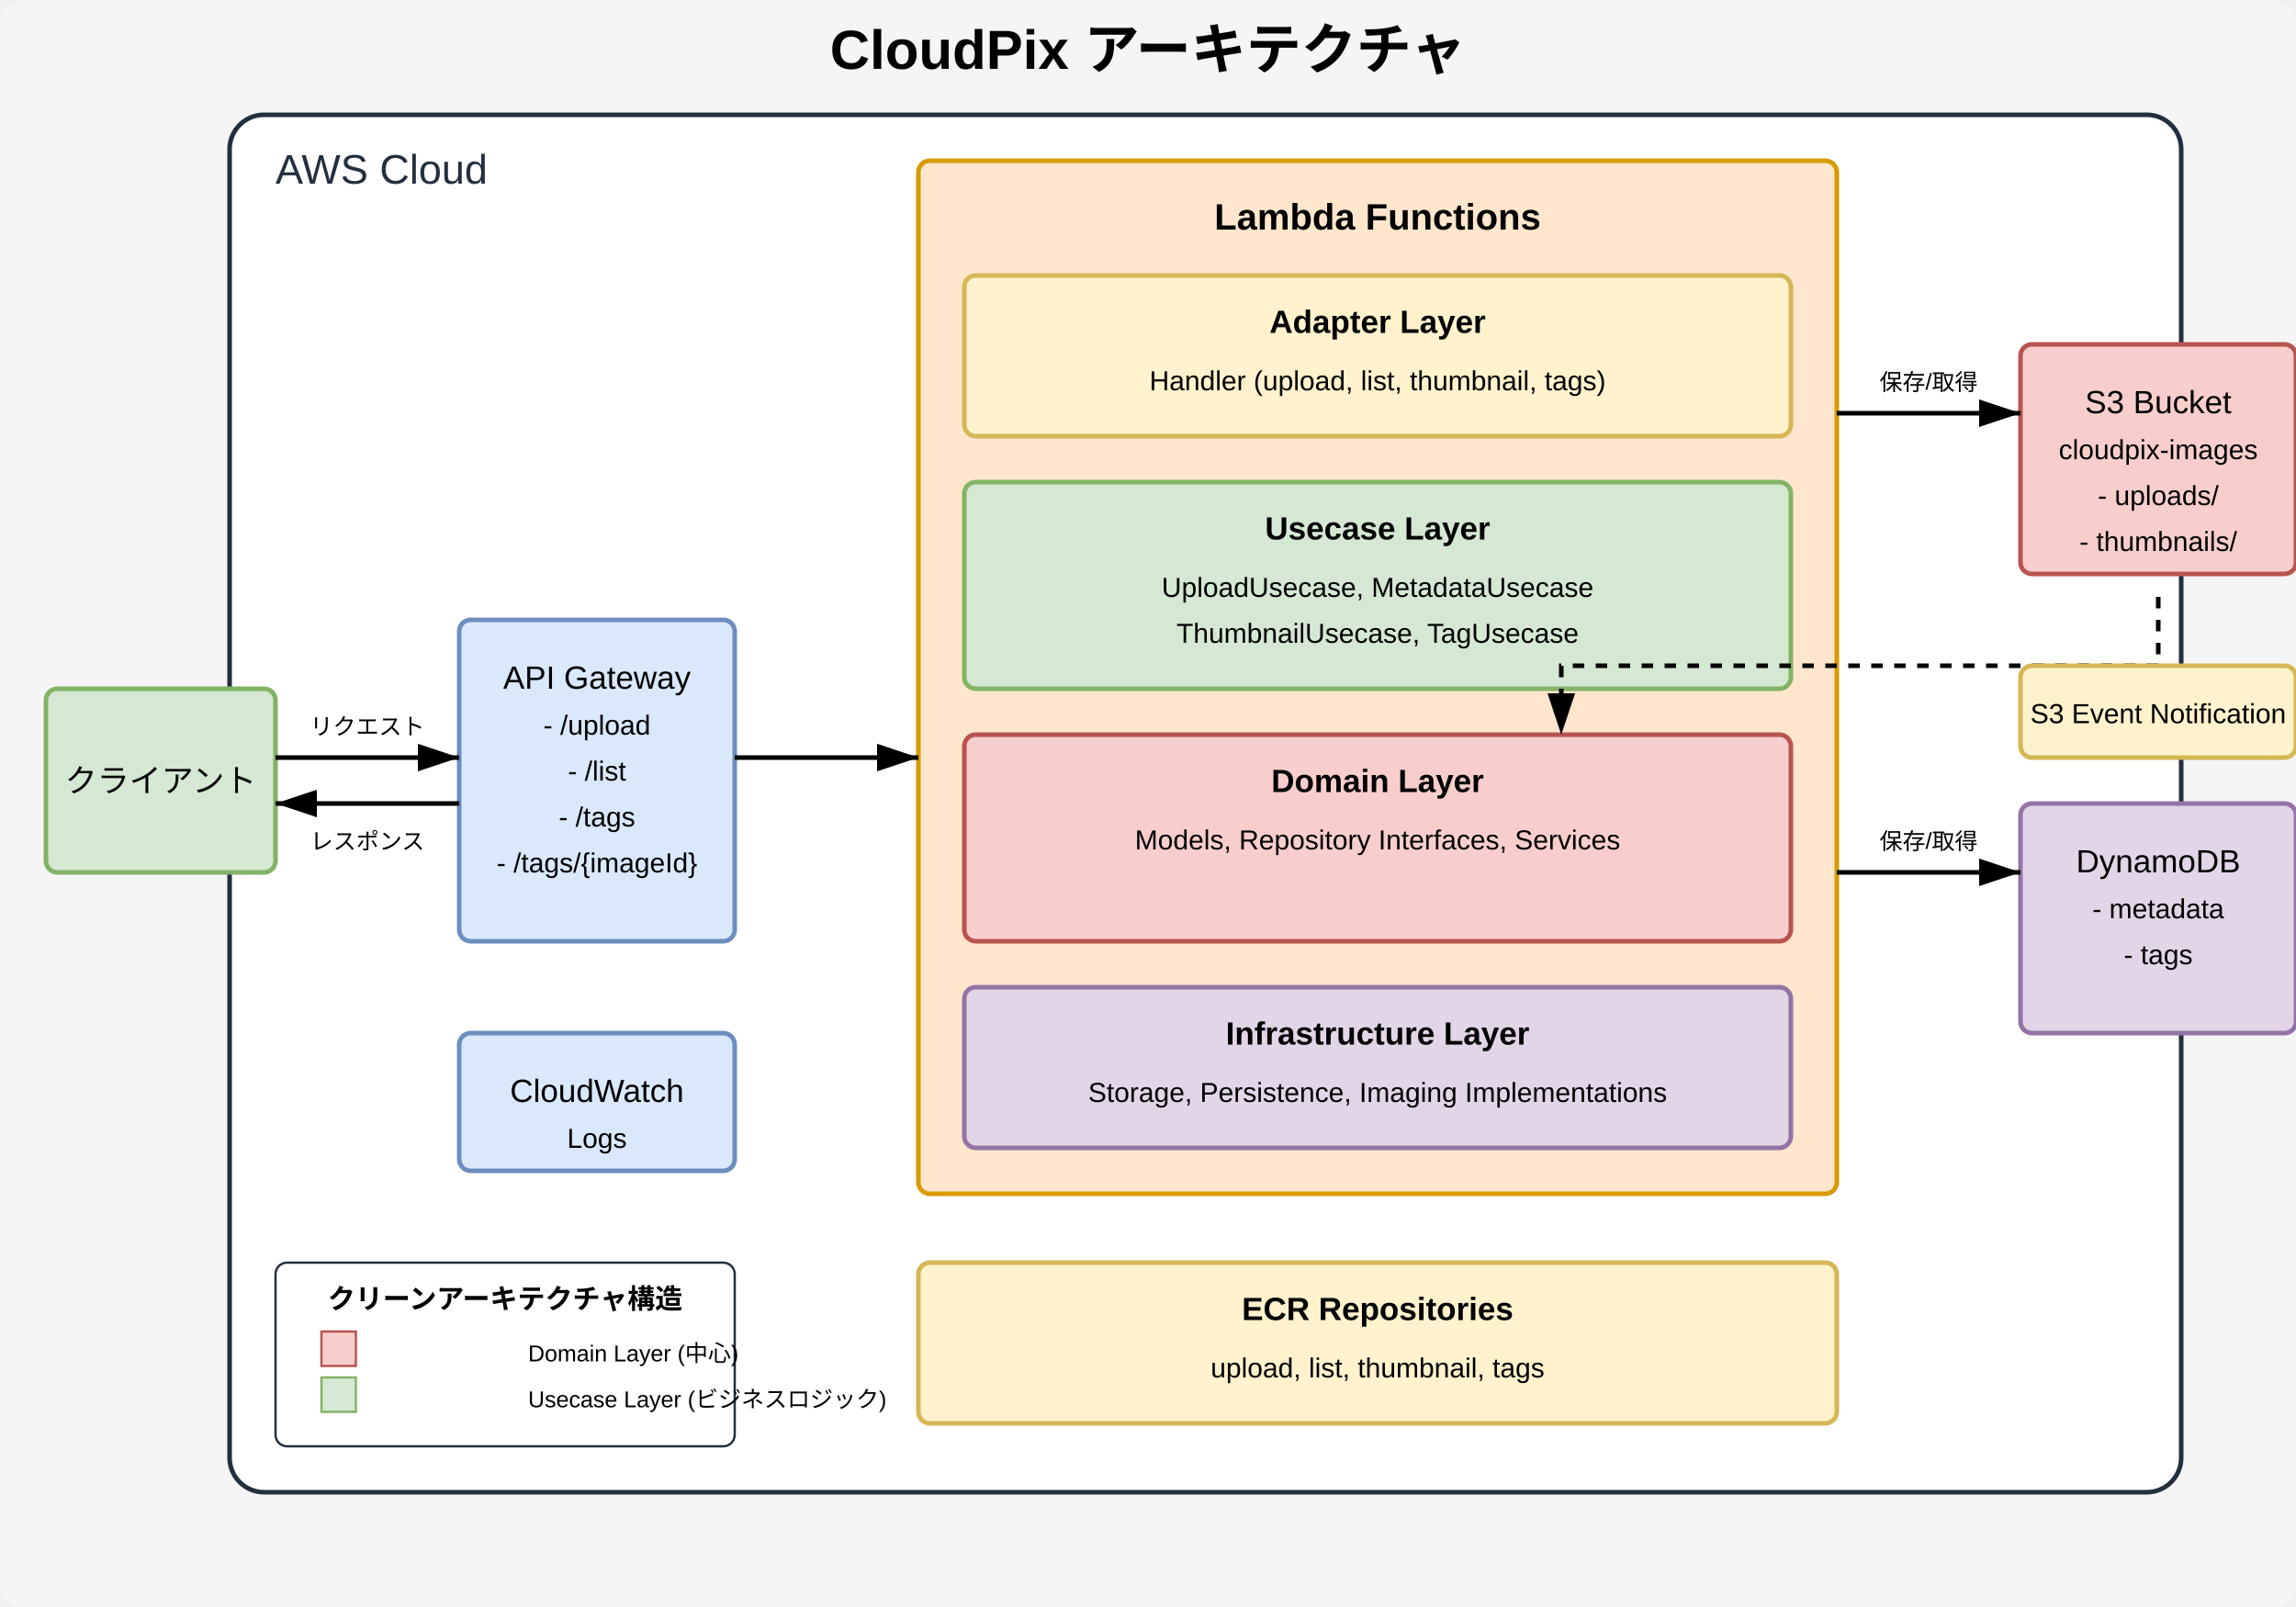
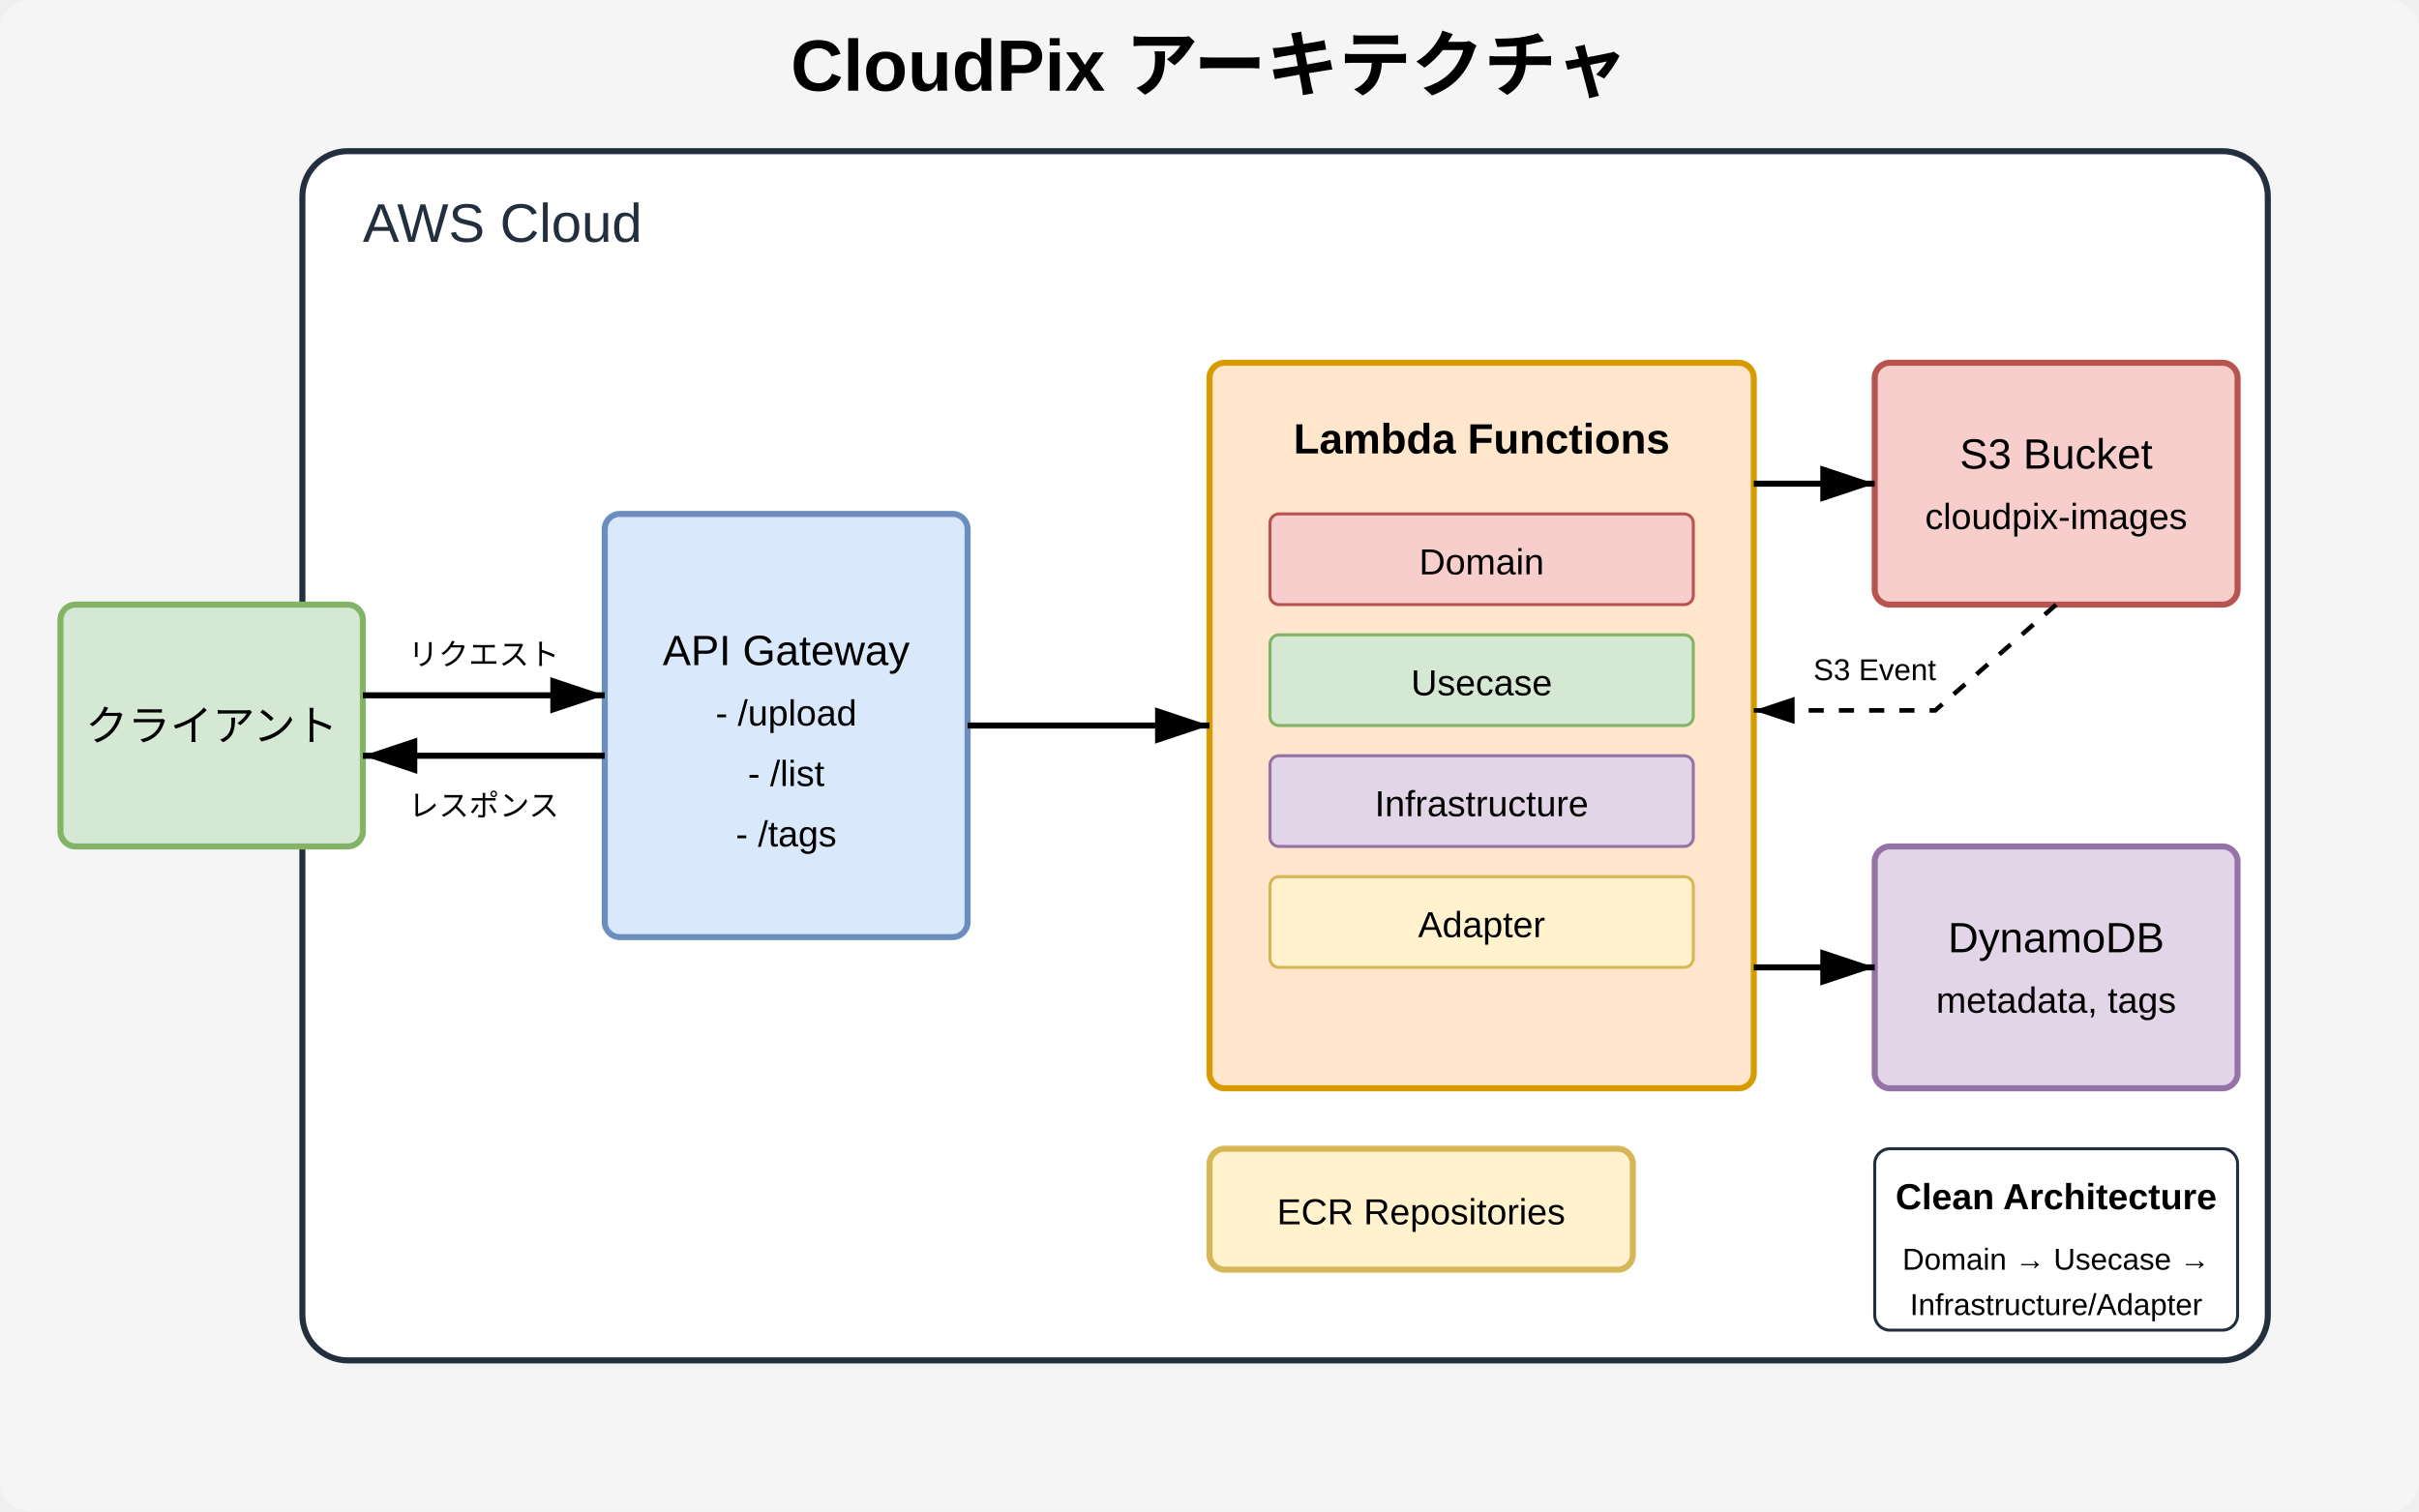
- <svg xmlns="http://www.w3.org/2000/svg" viewBox="0 0 1000 700">
-   <rect width="1000" height="700" fill="#f5f5f5" rx="10" ry="10" />
-   <rect x="100" y="50" width="850" height="600" fill="#ffffff" stroke="#232F3E" stroke-width="2" rx="15" ry="15" />
+ <svg xmlns="http://www.w3.org/2000/svg" viewBox="0 0 800 500">
+   <rect width="800" height="500" fill="#f5f5f5" rx="10" ry="10" />
+   <rect x="100" y="50" width="650" height="400" fill="#ffffff" stroke="#232F3E" stroke-width="2" rx="15" ry="15" />
  <text x="120" y="80" font-family="Arial" font-size="18" fill="#232F3E">AWS Cloud</text>
-   <rect x="20" y="300" width="100" height="80" fill="#D5E8D4" stroke="#82B366" stroke-width="2" rx="5" ry="5" />
-   <text x="70" y="345" font-family="Arial" font-size="14" text-anchor="middle">クライアント</text>
-   <rect x="200" y="270" width="120" height="140" fill="#DAE8FC" stroke="#6C8EBF" stroke-width="2" rx="5" ry="5" />
-   <text x="260" y="300" font-family="Arial" font-size="14" text-anchor="middle">API Gateway</text>
-   <text x="260" y="320" font-family="Arial" font-size="12" text-anchor="middle">- /upload</text>
-   <text x="260" y="340" font-family="Arial" font-size="12" text-anchor="middle">- /list</text>
-   <text x="260" y="360" font-family="Arial" font-size="12" text-anchor="middle">- /tags</text>
-   <text x="260" y="380" font-family="Arial" font-size="12" text-anchor="middle">- /tags/{imageId}</text>
-   <rect x="400" y="70" width="400" height="450" fill="#FFE6CC" stroke="#D79B00" stroke-width="2" rx="5" ry="5" />
-   <text x="600" y="100" font-family="Arial" font-size="16" font-weight="bold" text-anchor="middle">Lambda Functions</text>
-   <rect x="420" y="120" width="360" height="70" fill="#fff2cc" stroke="#d6b656" stroke-width="2" rx="5" ry="5" />
-   <text x="600" y="145" font-family="Arial" font-size="14" text-anchor="middle" font-weight="bold">Adapter Layer</text>
-   <text x="600" y="170" font-family="Arial" font-size="12" text-anchor="middle">Handler (upload, list, thumbnail, tags)</text>
-   <rect x="420" y="210" width="360" height="90" fill="#d5e8d4" stroke="#82b366" stroke-width="2" rx="5" ry="5" />
-   <text x="600" y="235" font-family="Arial" font-size="14" text-anchor="middle" font-weight="bold">Usecase Layer</text>
-   <text x="600" y="260" font-family="Arial" font-size="12" text-anchor="middle">UploadUsecase, MetadataUsecase</text>
-   <text x="600" y="280" font-family="Arial" font-size="12" text-anchor="middle">ThumbnailUsecase, TagUsecase</text>
-   <rect x="420" y="320" width="360" height="90" fill="#f8cecc" stroke="#b85450" stroke-width="2" rx="5" ry="5" />
-   <text x="600" y="345" font-family="Arial" font-size="14" text-anchor="middle" font-weight="bold">Domain Layer</text>
-   <text x="600" y="370" font-family="Arial" font-size="12" text-anchor="middle">Models, Repository Interfaces, Services</text>
-   <rect x="420" y="430" width="360" height="70" fill="#e1d5e7" stroke="#9673a6" stroke-width="2" rx="5" ry="5" />
-   <text x="600" y="455" font-family="Arial" font-size="14" text-anchor="middle" font-weight="bold">Infrastructure Layer</text>
-   <text x="600" y="480" font-family="Arial" font-size="12" text-anchor="middle">Storage, Persistence, Imaging Implementations</text>
-   <rect x="880" y="150" width="120" height="100" fill="#F8CECC" stroke="#B85450" stroke-width="2" rx="5" ry="5" />
-   <text x="940" y="180" font-family="Arial" font-size="14" text-anchor="middle">S3 Bucket</text>
-   <text x="940" y="200" font-family="Arial" font-size="12" text-anchor="middle">cloudpix-images</text>
-   <text x="940" y="220" font-family="Arial" font-size="12" text-anchor="middle">- uploads/</text>
-   <text x="940" y="240" font-family="Arial" font-size="12" text-anchor="middle">- thumbnails/</text>
-   <rect x="880" y="350" width="120" height="100" fill="#E1D5E7" stroke="#9673A6" stroke-width="2" rx="5" ry="5" />
-   <text x="940" y="380" font-family="Arial" font-size="14" text-anchor="middle">DynamoDB</text>
-   <text x="940" y="400" font-family="Arial" font-size="12" text-anchor="middle">- metadata</text>
-   <text x="940" y="420" font-family="Arial" font-size="12" text-anchor="middle">- tags</text>
-   <path d="M 940 260 L 940 290 L 680 290 L 680 320" stroke="#000000" stroke-width="2" fill="none" stroke-dasharray="5,5" marker-end="url(#dashedArrow)" />
-   <rect x="880" y="290" width="120" height="40" fill="#FFF2CC" stroke="#D6B656" stroke-width="2" rx="5" ry="5" />
-   <text x="940" y="315" font-family="Arial" font-size="12" text-anchor="middle">S3 Event Notification</text>
-   <path d="M 120 330 L 200 330" stroke="#000000" stroke-width="2" fill="none" marker-end="url(#arrow)" />
-   <text x="160" y="320" font-family="Arial" font-size="10" text-anchor="middle">リクエスト</text>
-   <path d="M 200 350 L 120 350" stroke="#000000" stroke-width="2" fill="none" marker-end="url(#arrow)" />
-   <text x="160" y="370" font-family="Arial" font-size="10" text-anchor="middle">レスポンス</text>
-   <path d="M 320 330 L 400 330" stroke="#000000" stroke-width="2" fill="none" marker-end="url(#arrow)" />
-   <path d="M 800 180 L 880 180" stroke="#000000" stroke-width="2" fill="none" marker-end="url(#arrow)" />
-   <text x="840" y="170" font-family="Arial" font-size="10" text-anchor="middle">保存/取得</text>
-   <path d="M 800 380 L 880 380" stroke="#000000" stroke-width="2" fill="none" marker-end="url(#arrow)" />
-   <text x="840" y="370" font-family="Arial" font-size="10" text-anchor="middle">保存/取得</text>
-   <rect x="400" y="550" width="400" height="70" fill="#FFF2CC" stroke="#D6B656" stroke-width="2" rx="5" ry="5" />
-   <text x="600" y="575" font-family="Arial" font-size="14" text-anchor="middle" font-weight="bold">ECR Repositories</text>
-   <text x="600" y="600" font-family="Arial" font-size="12" text-anchor="middle">upload, list, thumbnail, tags</text>
-   <rect x="200" y="450" width="120" height="60" fill="#DAE8FC" stroke="#6C8EBF" stroke-width="2" rx="5" ry="5" />
-   <text x="260" y="480" font-family="Arial" font-size="14" text-anchor="middle">CloudWatch</text>
-   <text x="260" y="500" font-family="Arial" font-size="12" text-anchor="middle">Logs</text>
+   <rect x="20" y="200" width="100" height="80" fill="#D5E8D4" stroke="#82B366" stroke-width="2" rx="5" ry="5" />
+   <text x="70" y="245" font-family="Arial" font-size="14" text-anchor="middle">クライアント</text>
+   <rect x="200" y="170" width="120" height="140" fill="#DAE8FC" stroke="#6C8EBF" stroke-width="2" rx="5" ry="5" />
+   <text x="260" y="220" font-family="Arial" font-size="14" text-anchor="middle">API Gateway</text>
+   <text x="260" y="240" font-family="Arial" font-size="12" text-anchor="middle">- /upload</text>
+   <text x="260" y="260" font-family="Arial" font-size="12" text-anchor="middle">- /list</text>
+   <text x="260" y="280" font-family="Arial" font-size="12" text-anchor="middle">- /tags</text>
+   <rect x="400" y="120" width="180" height="240" fill="#FFE6CC" stroke="#D79B00" stroke-width="2" rx="5" ry="5" />
+   <text x="490" y="150" font-family="Arial" font-size="14" text-anchor="middle" font-weight="bold">Lambda Functions</text>
+   <rect x="420" y="170" width="140" height="30" fill="#f8cecc" stroke="#b85450" stroke-width="1" rx="3" ry="3" />
+   <text x="490" y="190" font-family="Arial" font-size="12" text-anchor="middle">Domain</text>
+   <rect x="420" y="210" width="140" height="30" fill="#d5e8d4" stroke="#82b366" stroke-width="1" rx="3" ry="3" />
+   <text x="490" y="230" font-family="Arial" font-size="12" text-anchor="middle">Usecase</text>
+   <rect x="420" y="250" width="140" height="30" fill="#e1d5e7" stroke="#9673a6" stroke-width="1" rx="3" ry="3" />
+   <text x="490" y="270" font-family="Arial" font-size="12" text-anchor="middle">Infrastructure</text>
+   <rect x="420" y="290" width="140" height="30" fill="#fff2cc" stroke="#d6b656" stroke-width="1" rx="3" ry="3" />
+   <text x="490" y="310" font-family="Arial" font-size="12" text-anchor="middle">Adapter</text>
+   <rect x="620" y="120" width="120" height="80" fill="#F8CECC" stroke="#B85450" stroke-width="2" rx="5" ry="5" />
+   <text x="680" y="155" font-family="Arial" font-size="14" text-anchor="middle">S3 Bucket</text>
+   <text x="680" y="175" font-family="Arial" font-size="12" text-anchor="middle">cloudpix-images</text>
+   <rect x="620" y="280" width="120" height="80" fill="#E1D5E7" stroke="#9673A6" stroke-width="2" rx="5" ry="5" />
+   <text x="680" y="315" font-family="Arial" font-size="14" text-anchor="middle">DynamoDB</text>
+   <text x="680" y="335" font-family="Arial" font-size="12" text-anchor="middle">metadata, tags</text>
+   <path d="M 680 200 L 640 235 L 580 235" stroke="#000000" stroke-width="1.5" fill="none" stroke-dasharray="5,5" marker-end="url(#dashedArrow)" />
+   <text x="620" y="225" font-family="Arial" font-size="10" text-anchor="middle">S3 Event</text>
+   <path d="M 120 230 L 200 230" stroke="#000000" stroke-width="2" fill="none" marker-end="url(#arrow)" />
+   <text x="160" y="220" font-family="Arial" font-size="10" text-anchor="middle">リクエスト</text>
+   <path d="M 200 250 L 120 250" stroke="#000000" stroke-width="2" fill="none" marker-end="url(#arrow)" />
+   <text x="160" y="270" font-family="Arial" font-size="10" text-anchor="middle">レスポンス</text>
+   <path d="M 320 240 L 400 240" stroke="#000000" stroke-width="2" fill="none" marker-end="url(#arrow)" />
+   <path d="M 580 160 L 620 160" stroke="#000000" stroke-width="2" fill="none" marker-end="url(#arrow)" />
+   <path d="M 580 320 L 620 320" stroke="#000000" stroke-width="2" fill="none" marker-end="url(#arrow)" />
  <defs>
    <marker id="arrow" markerWidth="10" markerHeight="10" refX="9" refY="3" orient="auto" markerUnits="strokeWidth">
      <path d="M0,0 L0,6 L9,3 z" fill="#000000" />
    </marker>
    <marker id="dashedArrow" markerWidth="10" markerHeight="10" refX="9" refY="3" orient="auto" markerUnits="strokeWidth">
      <path d="M0,0 L0,6 L9,3 z" fill="#000000" />
    </marker>
  </defs>
-   <rect x="120" y="550" width="200" height="80" fill="none" stroke="#232F3E" stroke-width="1" rx="5" ry="5" />
-   <text x="220" y="570" font-family="Arial" font-size="12" text-anchor="middle" font-weight="bold">クリーンアーキテクチャ構造</text>
-   <rect x="140" y="580" width="15" height="15" fill="#f8cecc" stroke="#b85450" stroke-width="1" />
-   <text x="230" y="593" font-family="Arial" font-size="10" text-anchor="start">Domain Layer (中心)</text>
-   <rect x="140" y="600" width="15" height="15" fill="#d5e8d4" stroke="#82b366" stroke-width="1" />
-   <text x="230" y="613" font-family="Arial" font-size="10" text-anchor="start">Usecase Layer (ビジネスロジック)</text>
-   <text x="500" y="30" font-family="Arial" font-size="24" text-anchor="middle" font-weight="bold">CloudPix アーキテクチャ</text>
+   <rect x="400" y="380" width="140" height="40" fill="#FFF2CC" stroke="#D6B656" stroke-width="2" rx="5" ry="5" />
+   <text x="470" y="405" font-family="Arial" font-size="12" text-anchor="middle">ECR Repositories</text>
+   <rect x="620" y="380" width="120" height="60" fill="none" stroke="#232F3E" stroke-width="1" rx="5" ry="5" />
+   <text x="680" y="400" font-family="Arial" font-size="12" text-anchor="middle" font-weight="bold">Clean Architecture</text>
+   <text x="680" y="420" font-family="Arial" font-size="10" text-anchor="middle">Domain → Usecase →</text>
+   <text x="680" y="435" font-family="Arial" font-size="10" text-anchor="middle">Infrastructure/Adapter</text>
+   <text x="400" y="30" font-family="Arial" font-size="24" text-anchor="middle" font-weight="bold">CloudPix アーキテクチャ</text>
</svg>
